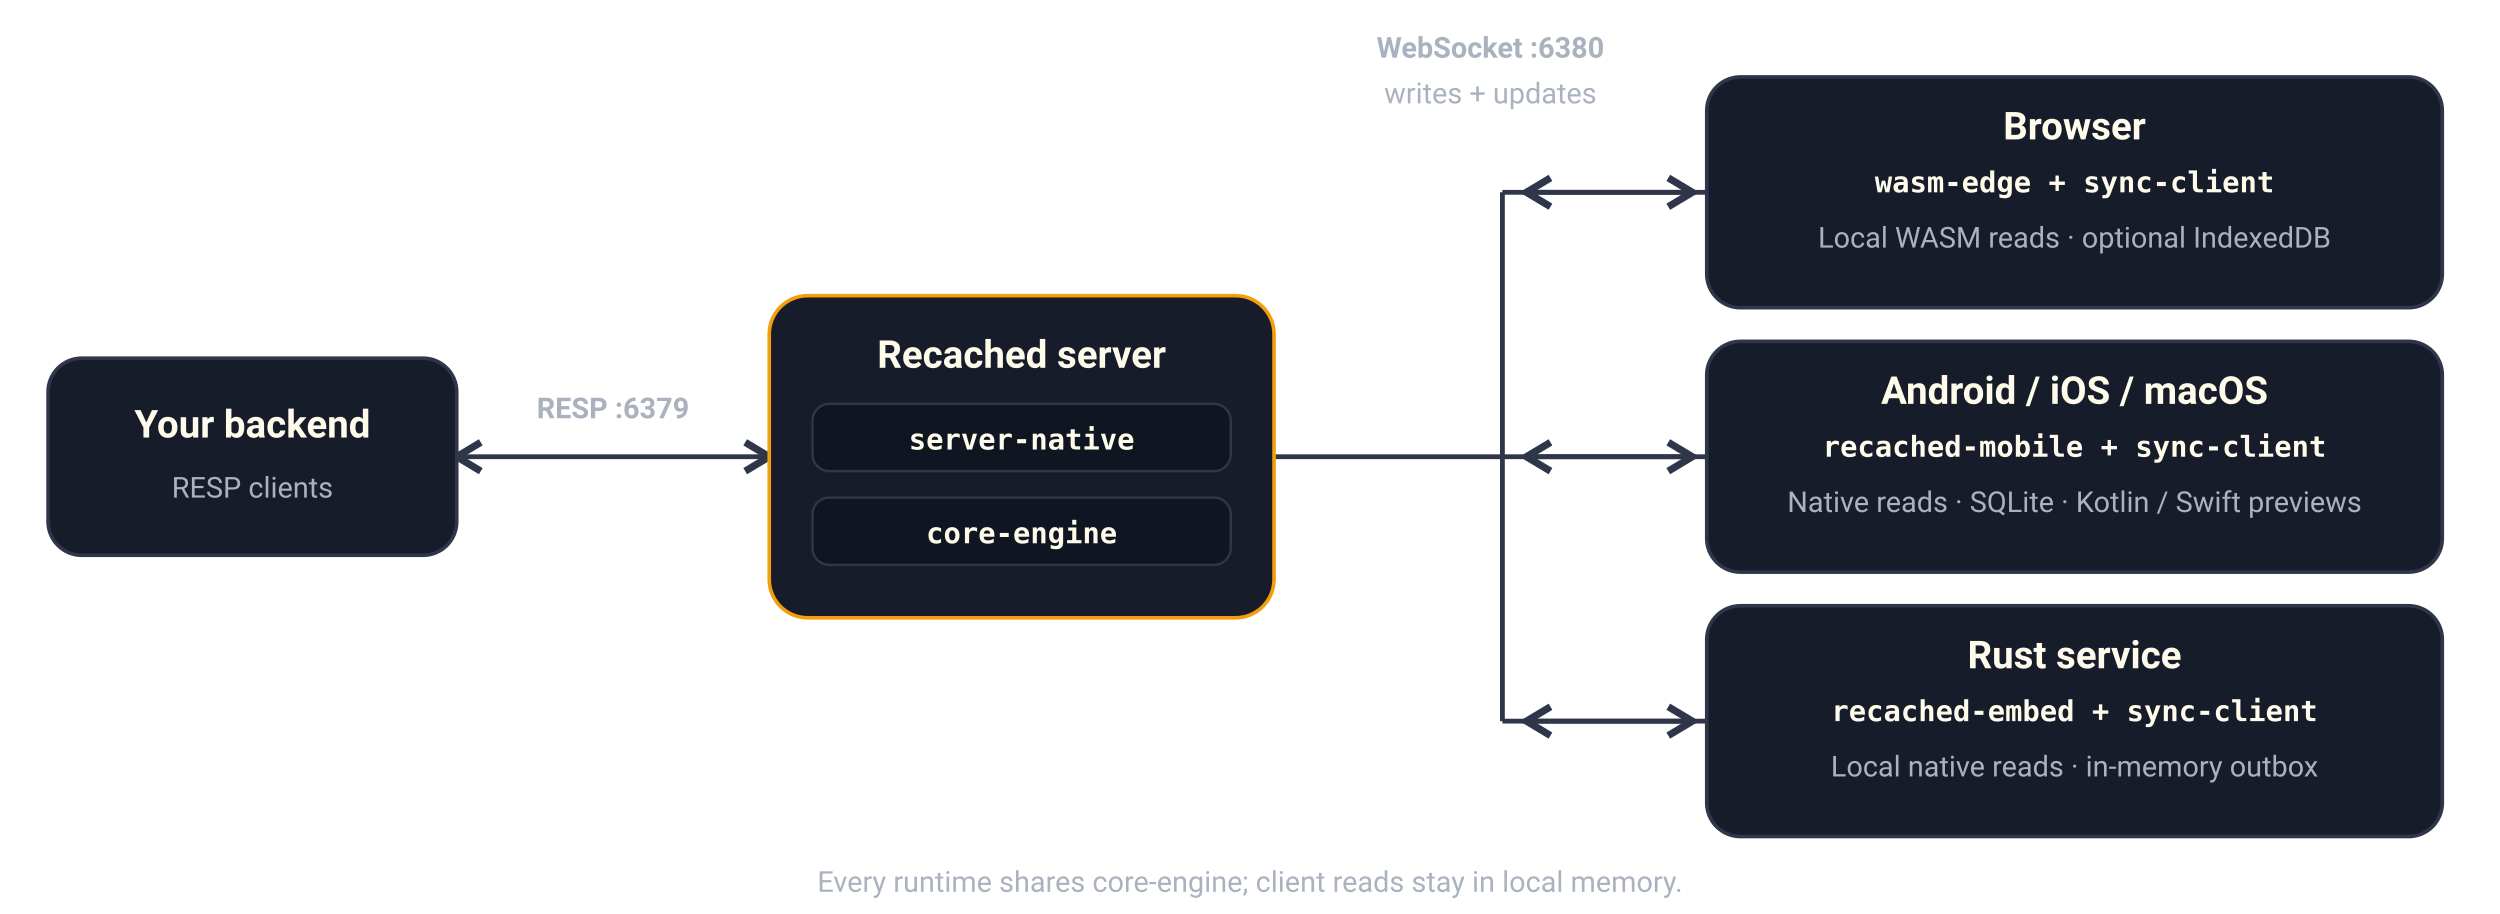
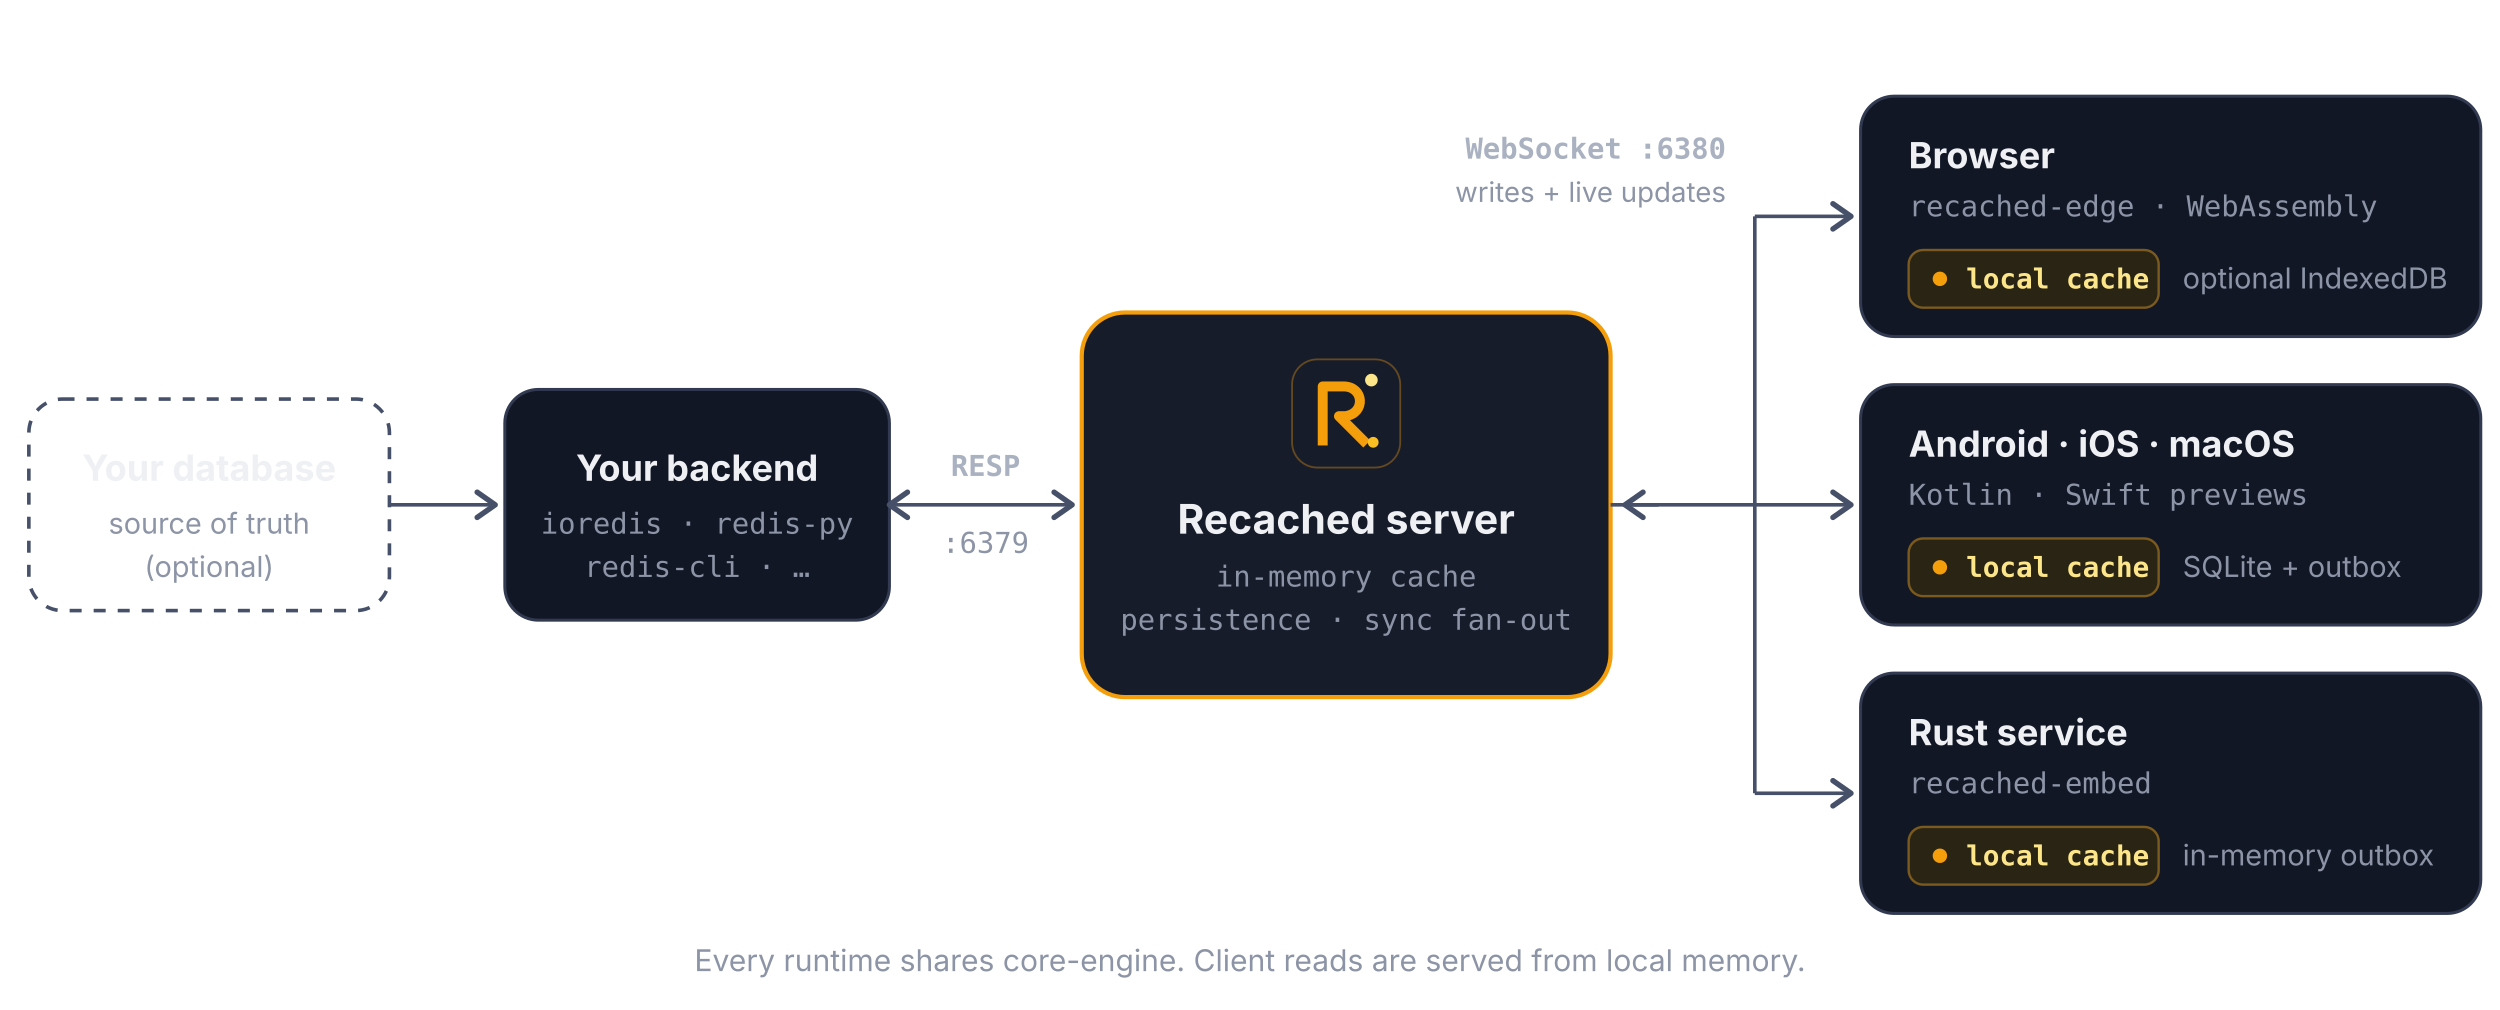
- <svg xmlns="http://www.w3.org/2000/svg" viewBox="0 0 1040 380" width="1040" height="380" role="img" aria-label="Backend RESP clients connect to the Recached server on port 6379. Browser, native Android and Apple apps, and embedded Rust services sync over WebSocket on port 6380 and read local memory.">
-   <style>
-   .wire { fill:none; stroke:#2F3649; stroke-width:2; }
-   .node { fill:#171C2B; stroke:#2F3649; stroke-width:1.5; }
-   .server { stroke:#F59E0B; }
-   .pill { fill:#101522; stroke:#2F3649; }
-   text { font-family:system-ui,-apple-system,'Segoe UI',Roboto,sans-serif; text-anchor:middle; }
-   .title { fill:#FFFBEB; font-size:16px; font-weight:700; }
-   .sub { fill:#AAB2BF; font-size:12px; }
-   .code { fill:#FFFBEB; font:600 12px ui-monospace,SFMono-Regular,Menlo,monospace; }
-   .label { fill:#AAB2BF; font-size:12px; font-weight:600; }
- </style>
+ <svg xmlns="http://www.w3.org/2000/svg" viewBox="0 0 1040 420" width="1040" height="420" role="img" aria-labelledby="t d">
+   <style>text{font-family:Inter,-apple-system,BlinkMacSystemFont,"Segoe UI",Roboto,Helvetica,Arial,sans-serif}.m{font-family:ui-monospace,SFMono-Regular,"SF Mono",Menlo,Consolas,monospace}</style>
  <defs>
-     <marker id="arrow" markerWidth="8" markerHeight="8" refX="6" refY="4" orient="auto-start-reverse">
-       <path d="M1 1 L6 4 L1 7" fill="none" stroke="#2F3649" stroke-width="1.5" />
+     <marker id="a" markerWidth="10" markerHeight="10" refX="7" refY="5" orient="auto-start-reverse">
+       <path d="M2 1.5 7 5 2 8.5" fill="none" stroke="#465069" stroke-width="1.5" stroke-linecap="round" stroke-linejoin="round" />
    </marker>
  </defs>
-   <path class="wire" d="M190 190 H320" marker-start="url(#arrow)" marker-end="url(#arrow)" />
-   <path class="wire" d="M530 190 H625 M625 80 V300 M625 80 H710 M625 190 H710 M625 300 H710" />
-   <path class="wire" d="M635 80 H704" marker-start="url(#arrow)" marker-end="url(#arrow)" />
-   <path class="wire" d="M635 190 H704" marker-start="url(#arrow)" marker-end="url(#arrow)" />
-   <path class="wire" d="M635 300 H704" marker-start="url(#arrow)" marker-end="url(#arrow)" />
-   <rect class="node" x="20" y="149" width="170" height="82" rx="14" />
-   <text x="105" y="182" class="title">Your backend</text>
-   <text x="105" y="207" class="sub">RESP clients</text>
-   <text x="255" y="174" class="label">RESP :6379</text>
-   <rect class="node server" x="320" y="123" width="210" height="134" rx="16" />
-   <text x="425" y="153" class="title">Recached server</text>
-   <rect class="pill" x="338" y="168" width="174" height="28" rx="7" />
-   <text x="425" y="187" class="code">server-native</text>
-   <rect class="pill" x="338" y="207" width="174" height="28" rx="7" />
-   <text x="425" y="226" class="code">core-engine</text>
-   <text x="620" y="24" class="label">WebSocket :6380</text>
-   <text x="620" y="43" class="sub">writes + updates</text>
-   <rect class="node" x="710" y="32" width="306" height="96" rx="14" />
-   <text x="863" y="58" class="title">Browser</text>
-   <text x="863" y="80" class="code">wasm-edge + sync-client</text>
-   <text x="863" y="103" class="sub">Local WASM reads · optional IndexedDB</text>
-   <rect class="node" x="710" y="142" width="306" height="96" rx="14" />
-   <text x="863" y="168" class="title">Android / iOS / macOS</text>
-   <text x="863" y="190" class="code">recached-mobile + sync-client</text>
-   <text x="863" y="213" class="sub">Native reads · SQLite · Kotlin / Swift previews</text>
-   <rect class="node" x="710" y="252" width="306" height="96" rx="14" />
-   <text x="863" y="278" class="title">Rust service</text>
-   <text x="863" y="300" class="code">recached-embed + sync-client</text>
-   <text x="863" y="323" class="sub">Local native reads · in-memory outbox</text>
-   <text x="520" y="371" class="sub">Every runtime shares core-engine; client reads stay in local memory.</text>
+   <rect x="12" y="166" width="150" height="88" rx="14" fill="none" stroke="#465069" stroke-width="1.5" stroke-dasharray="5 5" />
+   <text x="87" y="200" text-anchor="middle" font-size="15" font-weight="650" fill="#EEF0F4">Your database</text>
+   <text x="87" y="222" text-anchor="middle" font-size="12" fill="#8C94A6">source of truth</text>
+   <text x="87" y="240" text-anchor="middle" font-size="12" fill="#8C94A6">(optional)</text>
+   <path d="M162 210H206" stroke="#465069" stroke-width="1.5" fill="none" marker-end="url(#a)" />
+   <rect x="210" y="162" width="160" height="96" rx="14" fill="#121726" stroke="#313A50" stroke-width="1.25" />
+   <text x="290" y="200" text-anchor="middle" font-size="15" font-weight="650" fill="#EEF0F4">Your backend</text>
+   <text x="290" y="222" text-anchor="middle" font-size="12" fill="#8C94A6" class="m">ioredis · redis-py</text>
+   <text x="290" y="240" text-anchor="middle" font-size="12" fill="#8C94A6" class="m">redis-cli · …</text>
+   <path d="M370 210H446" stroke="#465069" stroke-width="1.5" fill="none" marker-start="url(#a)" marker-end="url(#a)" />
+   <text x="410" y="198" text-anchor="middle" font-size="12" font-weight="600" fill="#AAB1C1" class="m">RESP</text>
+   <text x="410" y="230" text-anchor="middle" font-size="12" fill="#8C94A6" class="m">:6379</text>
+   <rect x="450" y="130" width="220" height="160" rx="18" fill="#171C2B" stroke="#F59E0B" stroke-width="1.75" />
+   <g transform="translate(536 148) scale(.375)">
+     <rect x="4" y="4" width="120" height="120" rx="28" fill="#171C2B" stroke="#F59E0B" stroke-opacity=".35" stroke-width="2" />
+     <path d="M38 94V34H61C84 34 86 64 63 67H56L83 94" stroke="#F59E0B" stroke-width="11" stroke-linecap="square" stroke-linejoin="round" fill="none" />
+     <circle cx="92" cy="27" r="7" fill="#FDE68A" />
+     <circle cx="94" cy="96" r="6" fill="#FBBF24" />
+   </g>
+   <text x="560" y="222" text-anchor="middle" font-size="17" font-weight="700" fill="#EEF0F4">Recached server</text>
+   <text x="560" y="244" text-anchor="middle" font-size="12" fill="#8C94A6" class="m">in-memory cache</text>
+   <text x="560" y="262" text-anchor="middle" font-size="12" fill="#8C94A6" class="m">persistence · sync fan-out</text>
+   <path d="M670 210H730M730 90V330" stroke="#465069" stroke-width="1.5" fill="none" />
+   <path d="M730 90H770" stroke="#465069" stroke-width="1.5" fill="none" marker-end="url(#a)" />
+   <path d="M730 210H770" stroke="#465069" stroke-width="1.5" fill="none" marker-end="url(#a)" />
+   <path d="M730 330H770" stroke="#465069" stroke-width="1.5" fill="none" marker-end="url(#a)" />
+   <path d="M676 210H690" stroke="#465069" stroke-width="1.5" fill="none" marker-start="url(#a)" />
+   <text x="718" y="66" text-anchor="end" font-size="12" font-weight="600" fill="#AAB1C1" class="m">WebSocket :6380</text>
+   <text x="718" y="84" text-anchor="end" font-size="11.5" fill="#8C94A6">writes + live updates</text>
+   <rect x="774" y="40" width="258" height="100" rx="14" fill="#121726" stroke="#313A50" stroke-width="1.25" />
+   <text x="794" y="70" font-size="15" font-weight="650" fill="#EEF0F4">Browser</text>
+   <text x="794" y="90" font-size="12" fill="#8C94A6" class="m">recached-edge · WebAssembly</text>
+   <rect x="794" y="104" width="104" height="24" rx="6" fill="#2A2414" stroke="#7A5A1E" />
+   <circle cx="807" cy="116" r="3" fill="#F59E0B" />
+   <text x="856" y="120" text-anchor="middle" font-size="11.5" font-weight="600" fill="#FDE68A" class="m">local cache</text>
+   <text x="908" y="120" font-size="12" fill="#8C94A6">optional IndexedDB</text>
+   <rect x="774" y="160" width="258" height="100" rx="14" fill="#121726" stroke="#313A50" stroke-width="1.25" />
+   <text x="794" y="190" font-size="15" font-weight="650" fill="#EEF0F4">Android · iOS · macOS</text>
+   <text x="794" y="210" font-size="12" fill="#8C94A6" class="m">Kotlin · Swift previews</text>
+   <rect x="794" y="224" width="104" height="24" rx="6" fill="#2A2414" stroke="#7A5A1E" />
+   <circle cx="807" cy="236" r="3" fill="#F59E0B" />
+   <text x="856" y="240" text-anchor="middle" font-size="11.5" font-weight="600" fill="#FDE68A" class="m">local cache</text>
+   <text x="908" y="240" font-size="12" fill="#8C94A6">SQLite + outbox</text>
+   <rect x="774" y="280" width="258" height="100" rx="14" fill="#121726" stroke="#313A50" stroke-width="1.25" />
+   <text x="794" y="310" font-size="15" font-weight="650" fill="#EEF0F4">Rust service</text>
+   <text x="794" y="330" font-size="12" fill="#8C94A6" class="m">recached-embed</text>
+   <rect x="794" y="344" width="104" height="24" rx="6" fill="#2A2414" stroke="#7A5A1E" />
+   <circle cx="807" cy="356" r="3" fill="#F59E0B" />
+   <text x="856" y="360" text-anchor="middle" font-size="11.5" font-weight="600" fill="#FDE68A" class="m">local cache</text>
+   <text x="908" y="360" font-size="12" fill="#8C94A6">in-memory outbox</text>
+   <text x="520" y="404" text-anchor="middle" font-size="12.5" fill="#8C94A6">Every runtime shares core-engine. Client reads are served from local memory.</text>
</svg>
